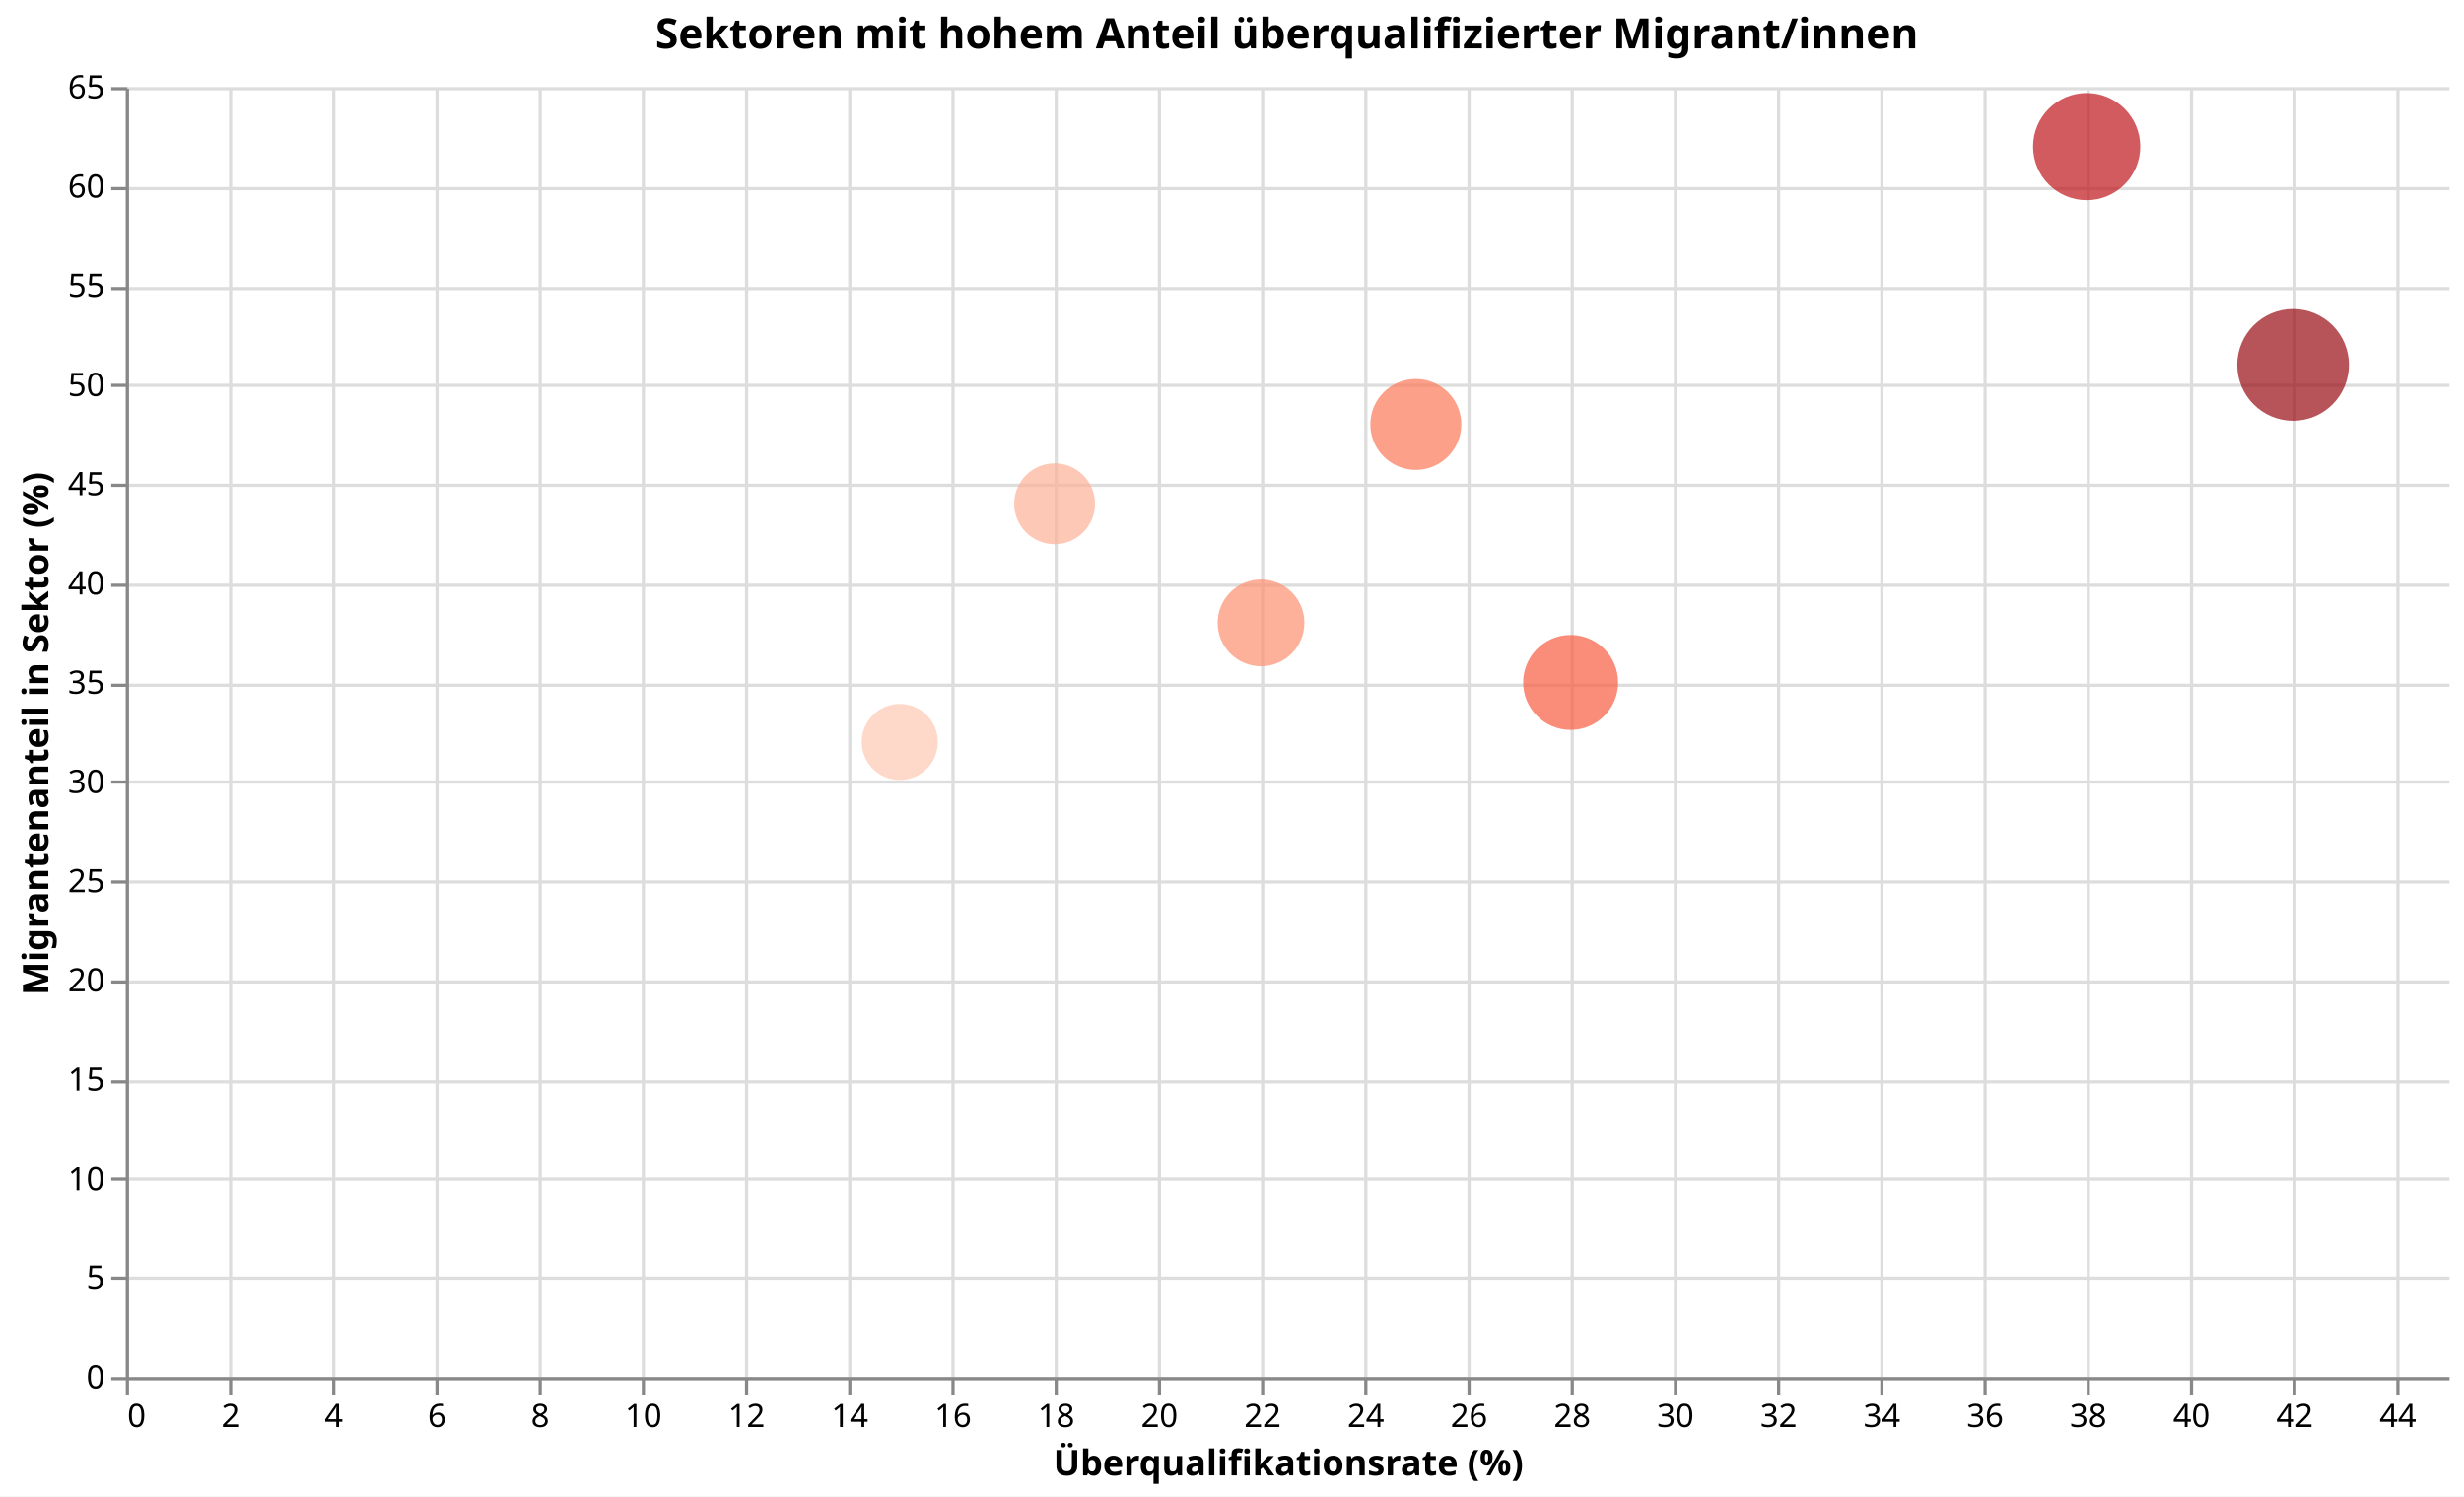
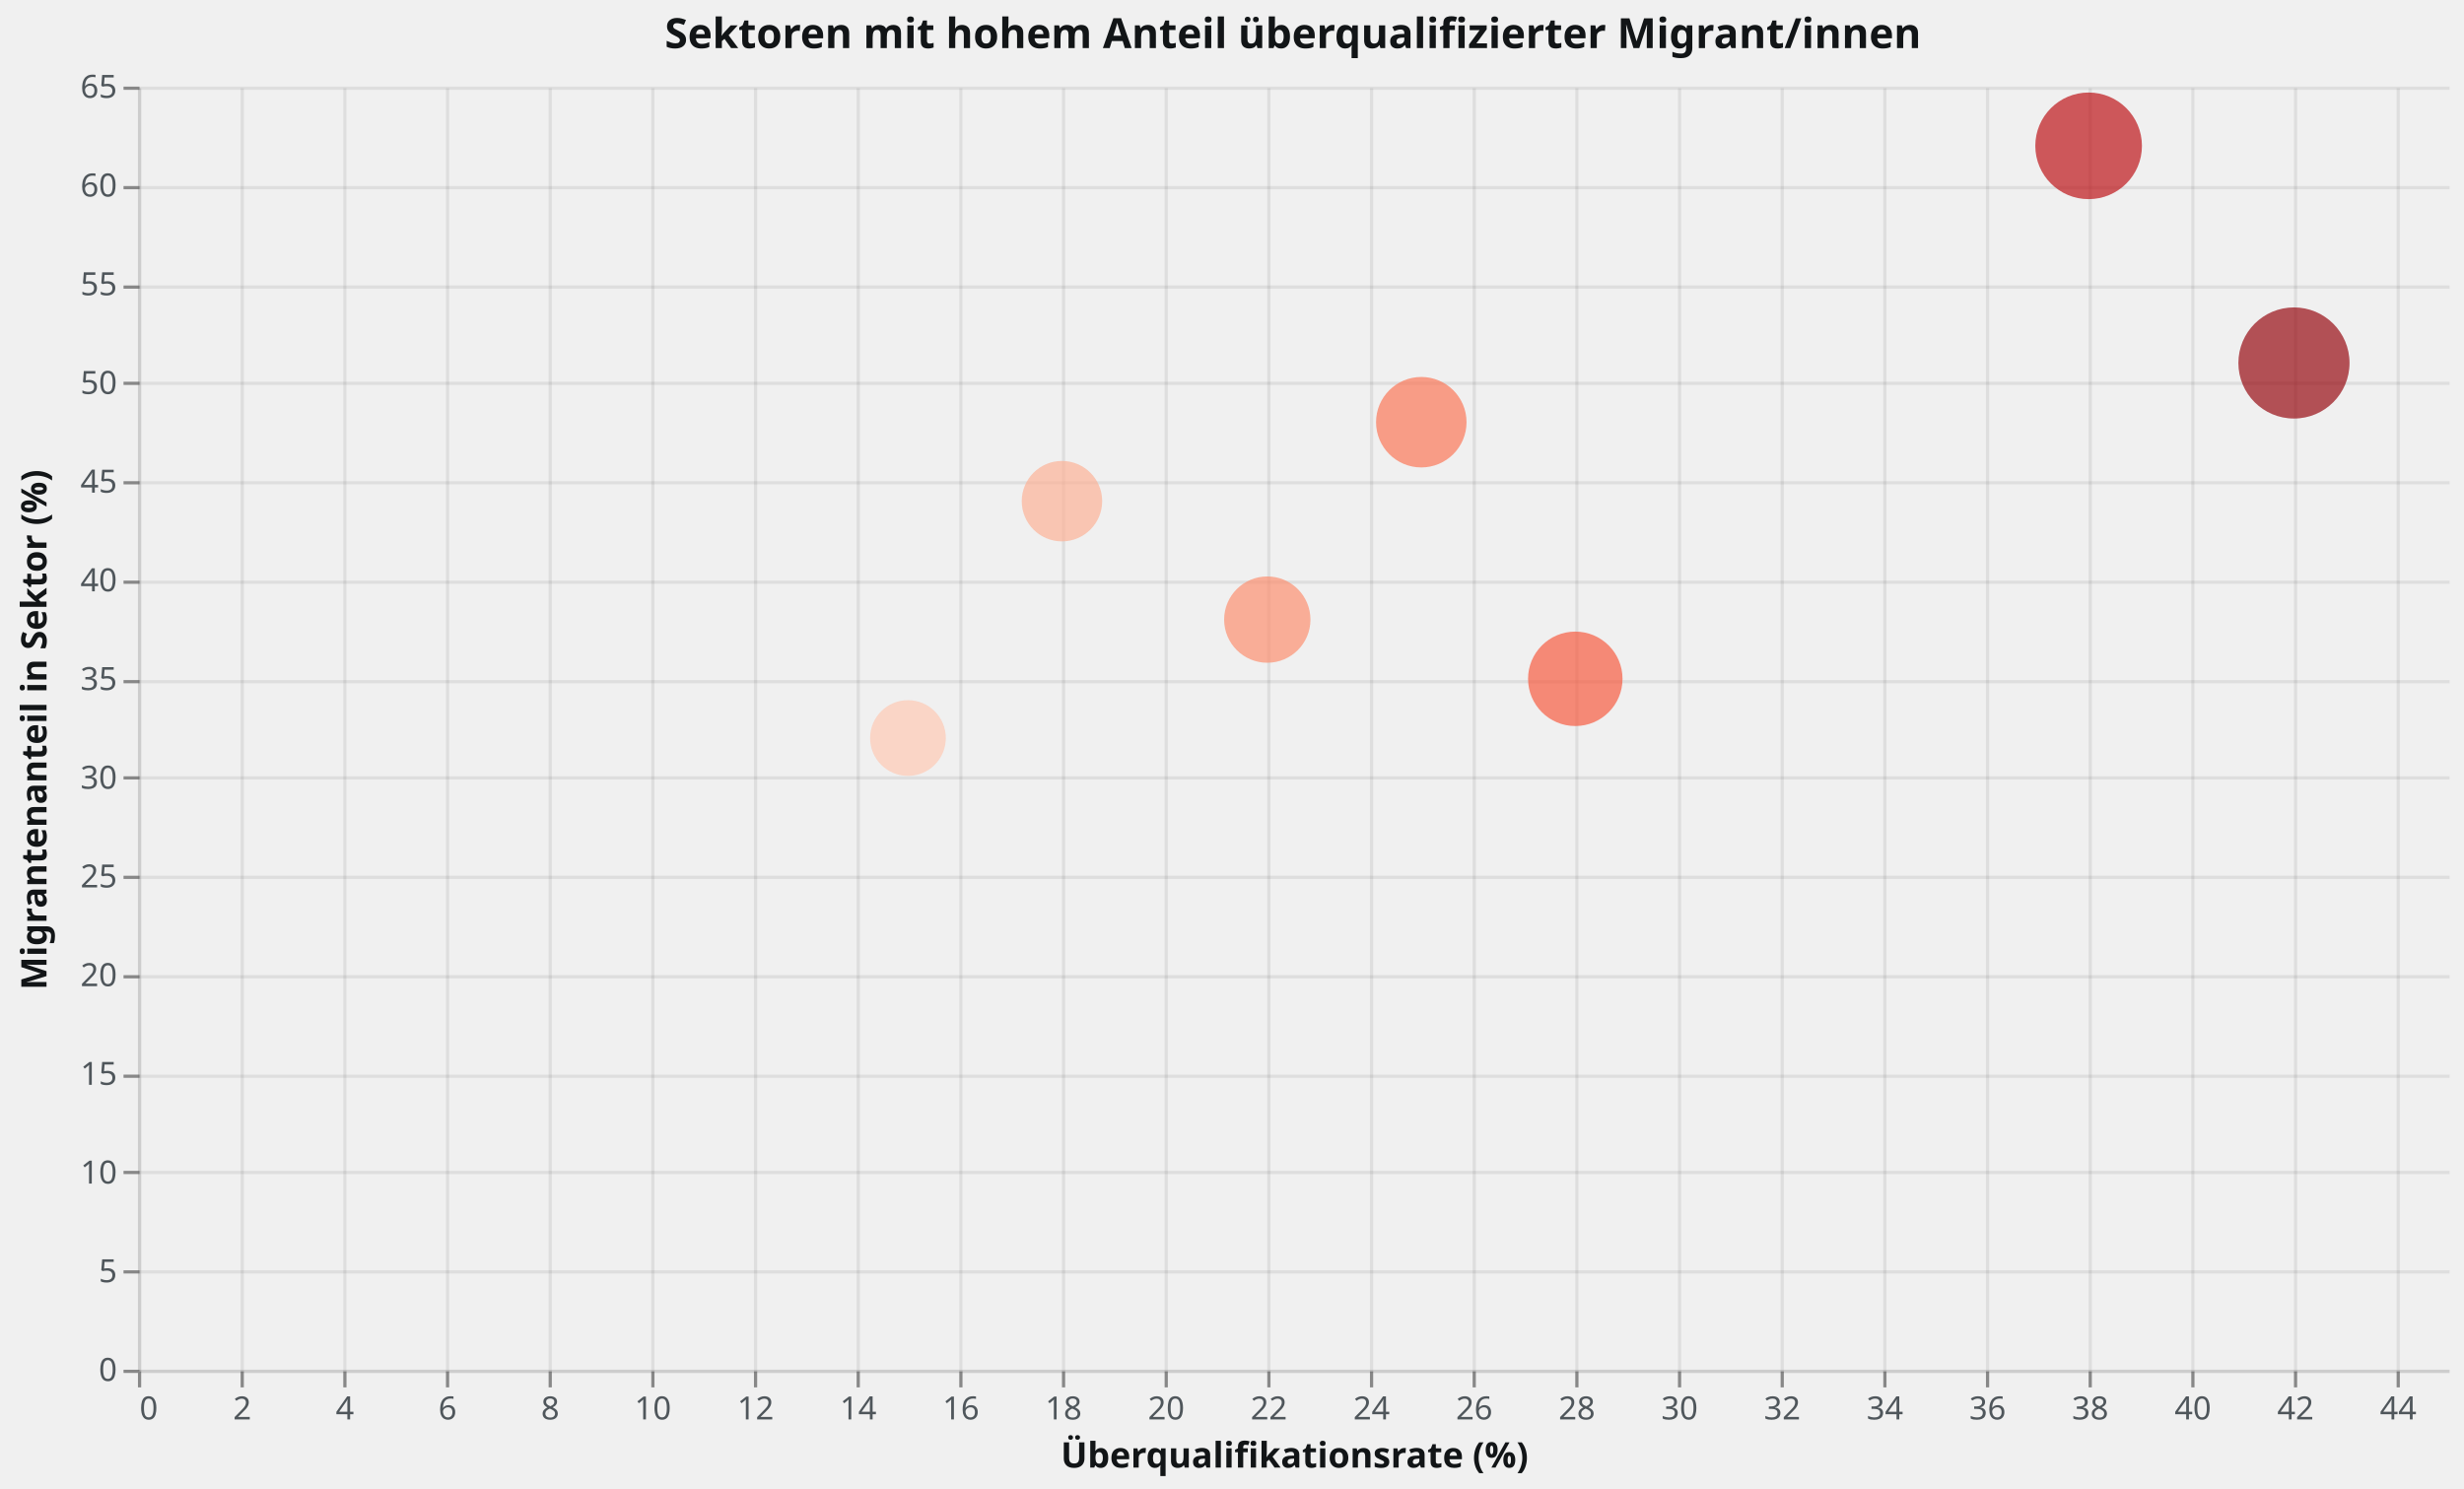
- <svg xmlns="http://www.w3.org/2000/svg" version="1.1" class="marks" width="764" height="464" viewBox="0 0 764 464">
-   <rect width="764" height="464" fill="white" />
-   <g fill="none" stroke-miterlimit="10" transform="translate(39,27)">
+ <svg xmlns="http://www.w3.org/2000/svg" version="1.1" class="marks" width="768" height="464" viewBox="0 0 768 464">
+   <g fill="none" stroke-miterlimit="10" transform="translate(43,27)">
    <g class="mark-group role-frame root" role="graphics-object" aria-roledescription="group mark container">
      <g transform="translate(0,0)">
        <path class="background" aria-hidden="true" d="M0.5,0.5h720v400h-720Z" />
        <g>
          <g class="mark-group role-axis" aria-hidden="true">
            <g transform="translate(0.5,400.5)">
              <path class="background" aria-hidden="true" d="M0,0h0v0h0Z" pointer-events="none" />
              <g>
                <g class="mark-rule role-axis-grid" pointer-events="none">
-                   <line transform="translate(0,-400)" x2="0" y2="400" stroke="#ddd" stroke-width="1" opacity="1" />
-                   <line transform="translate(32,-400)" x2="0" y2="400" stroke="#ddd" stroke-width="1" opacity="1" />
-                   <line transform="translate(64,-400)" x2="0" y2="400" stroke="#ddd" stroke-width="1" opacity="1" />
-                   <line transform="translate(96,-400)" x2="0" y2="400" stroke="#ddd" stroke-width="1" opacity="1" />
-                   <line transform="translate(128,-400)" x2="0" y2="400" stroke="#ddd" stroke-width="1" opacity="1" />
-                   <line transform="translate(160,-400)" x2="0" y2="400" stroke="#ddd" stroke-width="1" opacity="1" />
-                   <line transform="translate(192,-400)" x2="0" y2="400" stroke="#ddd" stroke-width="1" opacity="1" />
-                   <line transform="translate(224,-400)" x2="0" y2="400" stroke="#ddd" stroke-width="1" opacity="1" />
-                   <line transform="translate(256,-400)" x2="0" y2="400" stroke="#ddd" stroke-width="1" opacity="1" />
-                   <line transform="translate(288,-400)" x2="0" y2="400" stroke="#ddd" stroke-width="1" opacity="1" />
-                   <line transform="translate(320,-400)" x2="0" y2="400" stroke="#ddd" stroke-width="1" opacity="1" />
-                   <line transform="translate(352,-400)" x2="0" y2="400" stroke="#ddd" stroke-width="1" opacity="1" />
-                   <line transform="translate(384,-400)" x2="0" y2="400" stroke="#ddd" stroke-width="1" opacity="1" />
-                   <line transform="translate(416,-400)" x2="0" y2="400" stroke="#ddd" stroke-width="1" opacity="1" />
-                   <line transform="translate(448,-400)" x2="0" y2="400" stroke="#ddd" stroke-width="1" opacity="1" />
-                   <line transform="translate(480,-400)" x2="0" y2="400" stroke="#ddd" stroke-width="1" opacity="1" />
-                   <line transform="translate(512,-400)" x2="0" y2="400" stroke="#ddd" stroke-width="1" opacity="1" />
-                   <line transform="translate(544,-400)" x2="0" y2="400" stroke="#ddd" stroke-width="1" opacity="1" />
-                   <line transform="translate(576,-400)" x2="0" y2="400" stroke="#ddd" stroke-width="1" opacity="1" />
-                   <line transform="translate(608,-400)" x2="0" y2="400" stroke="#ddd" stroke-width="1" opacity="1" />
-                   <line transform="translate(640,-400)" x2="0" y2="400" stroke="#ddd" stroke-width="1" opacity="1" />
-                   <line transform="translate(672,-400)" x2="0" y2="400" stroke="#ddd" stroke-width="1" opacity="1" />
-                   <line transform="translate(704,-400)" x2="0" y2="400" stroke="#ddd" stroke-width="1" opacity="1" />
+                   <line transform="translate(0,-400)" x2="0" y2="400" stroke="rgba(18,21,23,0.08)" stroke-width="1" opacity="1" />
+                   <line transform="translate(32,-400)" x2="0" y2="400" stroke="rgba(18,21,23,0.08)" stroke-width="1" opacity="1" />
+                   <line transform="translate(64,-400)" x2="0" y2="400" stroke="rgba(18,21,23,0.08)" stroke-width="1" opacity="1" />
+                   <line transform="translate(96,-400)" x2="0" y2="400" stroke="rgba(18,21,23,0.08)" stroke-width="1" opacity="1" />
+                   <line transform="translate(128,-400)" x2="0" y2="400" stroke="rgba(18,21,23,0.08)" stroke-width="1" opacity="1" />
+                   <line transform="translate(160,-400)" x2="0" y2="400" stroke="rgba(18,21,23,0.08)" stroke-width="1" opacity="1" />
+                   <line transform="translate(192,-400)" x2="0" y2="400" stroke="rgba(18,21,23,0.08)" stroke-width="1" opacity="1" />
+                   <line transform="translate(224,-400)" x2="0" y2="400" stroke="rgba(18,21,23,0.08)" stroke-width="1" opacity="1" />
+                   <line transform="translate(256,-400)" x2="0" y2="400" stroke="rgba(18,21,23,0.08)" stroke-width="1" opacity="1" />
+                   <line transform="translate(288,-400)" x2="0" y2="400" stroke="rgba(18,21,23,0.08)" stroke-width="1" opacity="1" />
+                   <line transform="translate(320,-400)" x2="0" y2="400" stroke="rgba(18,21,23,0.08)" stroke-width="1" opacity="1" />
+                   <line transform="translate(352,-400)" x2="0" y2="400" stroke="rgba(18,21,23,0.08)" stroke-width="1" opacity="1" />
+                   <line transform="translate(384,-400)" x2="0" y2="400" stroke="rgba(18,21,23,0.08)" stroke-width="1" opacity="1" />
+                   <line transform="translate(416,-400)" x2="0" y2="400" stroke="rgba(18,21,23,0.08)" stroke-width="1" opacity="1" />
+                   <line transform="translate(448,-400)" x2="0" y2="400" stroke="rgba(18,21,23,0.08)" stroke-width="1" opacity="1" />
+                   <line transform="translate(480,-400)" x2="0" y2="400" stroke="rgba(18,21,23,0.08)" stroke-width="1" opacity="1" />
+                   <line transform="translate(512,-400)" x2="0" y2="400" stroke="rgba(18,21,23,0.08)" stroke-width="1" opacity="1" />
+                   <line transform="translate(544,-400)" x2="0" y2="400" stroke="rgba(18,21,23,0.08)" stroke-width="1" opacity="1" />
+                   <line transform="translate(576,-400)" x2="0" y2="400" stroke="rgba(18,21,23,0.08)" stroke-width="1" opacity="1" />
+                   <line transform="translate(608,-400)" x2="0" y2="400" stroke="rgba(18,21,23,0.08)" stroke-width="1" opacity="1" />
+                   <line transform="translate(640,-400)" x2="0" y2="400" stroke="rgba(18,21,23,0.08)" stroke-width="1" opacity="1" />
+                   <line transform="translate(672,-400)" x2="0" y2="400" stroke="rgba(18,21,23,0.08)" stroke-width="1" opacity="1" />
+                   <line transform="translate(704,-400)" x2="0" y2="400" stroke="rgba(18,21,23,0.08)" stroke-width="1" opacity="1" />
                </g>
              </g>
              <path class="foreground" aria-hidden="true" d="" pointer-events="none" display="none" />
            </g>
          </g>
          <g class="mark-group role-axis" aria-hidden="true">
            <g transform="translate(0.5,0.5)">
              <path class="background" aria-hidden="true" d="M0,0h0v0h0Z" pointer-events="none" />
              <g>
                <g class="mark-rule role-axis-grid" pointer-events="none">
-                   <line transform="translate(0,400)" x2="720" y2="0" stroke="#ddd" stroke-width="1" opacity="1" />
-                   <line transform="translate(0,369)" x2="720" y2="0" stroke="#ddd" stroke-width="1" opacity="1" />
-                   <line transform="translate(0,338)" x2="720" y2="0" stroke="#ddd" stroke-width="1" opacity="1" />
-                   <line transform="translate(0,308)" x2="720" y2="0" stroke="#ddd" stroke-width="1" opacity="1" />
-                   <line transform="translate(0,277)" x2="720" y2="0" stroke="#ddd" stroke-width="1" opacity="1" />
-                   <line transform="translate(0,246)" x2="720" y2="0" stroke="#ddd" stroke-width="1" opacity="1" />
-                   <line transform="translate(0,215)" x2="720" y2="0" stroke="#ddd" stroke-width="1" opacity="1" />
-                   <line transform="translate(0,185)" x2="720" y2="0" stroke="#ddd" stroke-width="1" opacity="1" />
-                   <line transform="translate(0,154)" x2="720" y2="0" stroke="#ddd" stroke-width="1" opacity="1" />
-                   <line transform="translate(0,123)" x2="720" y2="0" stroke="#ddd" stroke-width="1" opacity="1" />
-                   <line transform="translate(0,92)" x2="720" y2="0" stroke="#ddd" stroke-width="1" opacity="1" />
-                   <line transform="translate(0,62)" x2="720" y2="0" stroke="#ddd" stroke-width="1" opacity="1" />
-                   <line transform="translate(0,31)" x2="720" y2="0" stroke="#ddd" stroke-width="1" opacity="1" />
-                   <line transform="translate(0,0)" x2="720" y2="0" stroke="#ddd" stroke-width="1" opacity="1" />
+                   <line transform="translate(0,400)" x2="720" y2="0" stroke="rgba(18,21,23,0.08)" stroke-width="1" opacity="1" />
+                   <line transform="translate(0,369)" x2="720" y2="0" stroke="rgba(18,21,23,0.08)" stroke-width="1" opacity="1" />
+                   <line transform="translate(0,338)" x2="720" y2="0" stroke="rgba(18,21,23,0.08)" stroke-width="1" opacity="1" />
+                   <line transform="translate(0,308)" x2="720" y2="0" stroke="rgba(18,21,23,0.08)" stroke-width="1" opacity="1" />
+                   <line transform="translate(0,277)" x2="720" y2="0" stroke="rgba(18,21,23,0.08)" stroke-width="1" opacity="1" />
+                   <line transform="translate(0,246)" x2="720" y2="0" stroke="rgba(18,21,23,0.08)" stroke-width="1" opacity="1" />
+                   <line transform="translate(0,215)" x2="720" y2="0" stroke="rgba(18,21,23,0.08)" stroke-width="1" opacity="1" />
+                   <line transform="translate(0,185)" x2="720" y2="0" stroke="rgba(18,21,23,0.08)" stroke-width="1" opacity="1" />
+                   <line transform="translate(0,154)" x2="720" y2="0" stroke="rgba(18,21,23,0.08)" stroke-width="1" opacity="1" />
+                   <line transform="translate(0,123)" x2="720" y2="0" stroke="rgba(18,21,23,0.08)" stroke-width="1" opacity="1" />
+                   <line transform="translate(0,92)" x2="720" y2="0" stroke="rgba(18,21,23,0.08)" stroke-width="1" opacity="1" />
+                   <line transform="translate(0,62)" x2="720" y2="0" stroke="rgba(18,21,23,0.08)" stroke-width="1" opacity="1" />
+                   <line transform="translate(0,31)" x2="720" y2="0" stroke="rgba(18,21,23,0.08)" stroke-width="1" opacity="1" />
+                   <line transform="translate(0,0)" x2="720" y2="0" stroke="rgba(18,21,23,0.08)" stroke-width="1" opacity="1" />
                </g>
              </g>
              <path class="foreground" aria-hidden="true" d="" pointer-events="none" display="none" />
            </g>
          </g>
          <g class="mark-group role-axis" role="graphics-symbol" aria-roledescription="axis" aria-label="X-axis titled 'Überqualifikationsrate (%)' for a linear scale with values from 0 to 45">
            <g transform="translate(0.5,400.5)">
              <path class="background" aria-hidden="true" d="M0,0h0v0h0Z" pointer-events="none" />
              <g>
                <g class="mark-rule role-axis-tick" pointer-events="none">
                  <line transform="translate(0,0)" x2="0" y2="5" stroke="#888" stroke-width="1" opacity="1" />
                  <line transform="translate(32,0)" x2="0" y2="5" stroke="#888" stroke-width="1" opacity="1" />
                  <line transform="translate(64,0)" x2="0" y2="5" stroke="#888" stroke-width="1" opacity="1" />
                  <line transform="translate(96,0)" x2="0" y2="5" stroke="#888" stroke-width="1" opacity="1" />
                  <line transform="translate(128,0)" x2="0" y2="5" stroke="#888" stroke-width="1" opacity="1" />
                  <line transform="translate(160,0)" x2="0" y2="5" stroke="#888" stroke-width="1" opacity="1" />
                  <line transform="translate(192,0)" x2="0" y2="5" stroke="#888" stroke-width="1" opacity="1" />
                  <line transform="translate(224,0)" x2="0" y2="5" stroke="#888" stroke-width="1" opacity="1" />
                  <line transform="translate(256,0)" x2="0" y2="5" stroke="#888" stroke-width="1" opacity="1" />
                  <line transform="translate(288,0)" x2="0" y2="5" stroke="#888" stroke-width="1" opacity="1" />
                  <line transform="translate(320,0)" x2="0" y2="5" stroke="#888" stroke-width="1" opacity="1" />
                  <line transform="translate(352,0)" x2="0" y2="5" stroke="#888" stroke-width="1" opacity="1" />
                  <line transform="translate(384,0)" x2="0" y2="5" stroke="#888" stroke-width="1" opacity="1" />
                  <line transform="translate(416,0)" x2="0" y2="5" stroke="#888" stroke-width="1" opacity="1" />
                  <line transform="translate(448,0)" x2="0" y2="5" stroke="#888" stroke-width="1" opacity="1" />
                  <line transform="translate(480,0)" x2="0" y2="5" stroke="#888" stroke-width="1" opacity="1" />
                  <line transform="translate(512,0)" x2="0" y2="5" stroke="#888" stroke-width="1" opacity="1" />
                  <line transform="translate(544,0)" x2="0" y2="5" stroke="#888" stroke-width="1" opacity="1" />
                  <line transform="translate(576,0)" x2="0" y2="5" stroke="#888" stroke-width="1" opacity="1" />
                  <line transform="translate(608,0)" x2="0" y2="5" stroke="#888" stroke-width="1" opacity="1" />
                  <line transform="translate(640,0)" x2="0" y2="5" stroke="#888" stroke-width="1" opacity="1" />
                  <line transform="translate(672,0)" x2="0" y2="5" stroke="#888" stroke-width="1" opacity="1" />
                  <line transform="translate(704,0)" x2="0" y2="5" stroke="#888" stroke-width="1" opacity="1" />
                </g>
                <g class="mark-text role-axis-label" pointer-events="none">
-                   <text text-anchor="start" transform="translate(0,15)" font-family="Switzer, system-ui, sans-serif" font-size="10px" fill="#000" opacity="1">0</text>
-                   <text text-anchor="middle" transform="translate(32,15)" font-family="Switzer, system-ui, sans-serif" font-size="10px" fill="#000" opacity="1">2</text>
-                   <text text-anchor="middle" transform="translate(64,15)" font-family="Switzer, system-ui, sans-serif" font-size="10px" fill="#000" opacity="1">4</text>
-                   <text text-anchor="middle" transform="translate(96,15)" font-family="Switzer, system-ui, sans-serif" font-size="10px" fill="#000" opacity="1">6</text>
-                   <text text-anchor="middle" transform="translate(128,15)" font-family="Switzer, system-ui, sans-serif" font-size="10px" fill="#000" opacity="1">8</text>
-                   <text text-anchor="middle" transform="translate(160,15)" font-family="Switzer, system-ui, sans-serif" font-size="10px" fill="#000" opacity="1">10</text>
-                   <text text-anchor="middle" transform="translate(192,15)" font-family="Switzer, system-ui, sans-serif" font-size="10px" fill="#000" opacity="1">12</text>
-                   <text text-anchor="middle" transform="translate(224,15)" font-family="Switzer, system-ui, sans-serif" font-size="10px" fill="#000" opacity="1">14</text>
-                   <text text-anchor="middle" transform="translate(256,15)" font-family="Switzer, system-ui, sans-serif" font-size="10px" fill="#000" opacity="1">16</text>
-                   <text text-anchor="middle" transform="translate(288,15)" font-family="Switzer, system-ui, sans-serif" font-size="10px" fill="#000" opacity="1">18</text>
-                   <text text-anchor="middle" transform="translate(320,15)" font-family="Switzer, system-ui, sans-serif" font-size="10px" fill="#000" opacity="1">20</text>
-                   <text text-anchor="middle" transform="translate(352,15)" font-family="Switzer, system-ui, sans-serif" font-size="10px" fill="#000" opacity="1">22</text>
-                   <text text-anchor="middle" transform="translate(384,15)" font-family="Switzer, system-ui, sans-serif" font-size="10px" fill="#000" opacity="1">24</text>
-                   <text text-anchor="middle" transform="translate(416,15)" font-family="Switzer, system-ui, sans-serif" font-size="10px" fill="#000" opacity="1">26</text>
-                   <text text-anchor="middle" transform="translate(448,15)" font-family="Switzer, system-ui, sans-serif" font-size="10px" fill="#000" opacity="1">28</text>
-                   <text text-anchor="middle" transform="translate(480,15)" font-family="Switzer, system-ui, sans-serif" font-size="10px" fill="#000" opacity="1">30</text>
-                   <text text-anchor="middle" transform="translate(512,15)" font-family="Switzer, system-ui, sans-serif" font-size="10px" fill="#000" opacity="1">32</text>
-                   <text text-anchor="middle" transform="translate(544,15)" font-family="Switzer, system-ui, sans-serif" font-size="10px" fill="#000" opacity="1">34</text>
-                   <text text-anchor="middle" transform="translate(576,15)" font-family="Switzer, system-ui, sans-serif" font-size="10px" fill="#000" opacity="1">36</text>
-                   <text text-anchor="middle" transform="translate(608,15)" font-family="Switzer, system-ui, sans-serif" font-size="10px" fill="#000" opacity="1">38</text>
-                   <text text-anchor="middle" transform="translate(640,15)" font-family="Switzer, system-ui, sans-serif" font-size="10px" fill="#000" opacity="1">40</text>
-                   <text text-anchor="middle" transform="translate(672,15)" font-family="Switzer, system-ui, sans-serif" font-size="10px" fill="#000" opacity="1">42</text>
-                   <text text-anchor="middle" transform="translate(704,15)" font-family="Switzer, system-ui, sans-serif" font-size="10px" fill="#000" opacity="1">44</text>
+                   <text text-anchor="start" transform="translate(0,15)" font-family="Switzer, system-ui, sans-serif" font-size="10px" fill="#4f565b" opacity="1">0</text>
+                   <text text-anchor="middle" transform="translate(32,15)" font-family="Switzer, system-ui, sans-serif" font-size="10px" fill="#4f565b" opacity="1">2</text>
+                   <text text-anchor="middle" transform="translate(64,15)" font-family="Switzer, system-ui, sans-serif" font-size="10px" fill="#4f565b" opacity="1">4</text>
+                   <text text-anchor="middle" transform="translate(96,15)" font-family="Switzer, system-ui, sans-serif" font-size="10px" fill="#4f565b" opacity="1">6</text>
+                   <text text-anchor="middle" transform="translate(128,15)" font-family="Switzer, system-ui, sans-serif" font-size="10px" fill="#4f565b" opacity="1">8</text>
+                   <text text-anchor="middle" transform="translate(160,15)" font-family="Switzer, system-ui, sans-serif" font-size="10px" fill="#4f565b" opacity="1">10</text>
+                   <text text-anchor="middle" transform="translate(192,15)" font-family="Switzer, system-ui, sans-serif" font-size="10px" fill="#4f565b" opacity="1">12</text>
+                   <text text-anchor="middle" transform="translate(224,15)" font-family="Switzer, system-ui, sans-serif" font-size="10px" fill="#4f565b" opacity="1">14</text>
+                   <text text-anchor="middle" transform="translate(256,15)" font-family="Switzer, system-ui, sans-serif" font-size="10px" fill="#4f565b" opacity="1">16</text>
+                   <text text-anchor="middle" transform="translate(288,15)" font-family="Switzer, system-ui, sans-serif" font-size="10px" fill="#4f565b" opacity="1">18</text>
+                   <text text-anchor="middle" transform="translate(320,15)" font-family="Switzer, system-ui, sans-serif" font-size="10px" fill="#4f565b" opacity="1">20</text>
+                   <text text-anchor="middle" transform="translate(352,15)" font-family="Switzer, system-ui, sans-serif" font-size="10px" fill="#4f565b" opacity="1">22</text>
+                   <text text-anchor="middle" transform="translate(384,15)" font-family="Switzer, system-ui, sans-serif" font-size="10px" fill="#4f565b" opacity="1">24</text>
+                   <text text-anchor="middle" transform="translate(416,15)" font-family="Switzer, system-ui, sans-serif" font-size="10px" fill="#4f565b" opacity="1">26</text>
+                   <text text-anchor="middle" transform="translate(448,15)" font-family="Switzer, system-ui, sans-serif" font-size="10px" fill="#4f565b" opacity="1">28</text>
+                   <text text-anchor="middle" transform="translate(480,15)" font-family="Switzer, system-ui, sans-serif" font-size="10px" fill="#4f565b" opacity="1">30</text>
+                   <text text-anchor="middle" transform="translate(512,15)" font-family="Switzer, system-ui, sans-serif" font-size="10px" fill="#4f565b" opacity="1">32</text>
+                   <text text-anchor="middle" transform="translate(544,15)" font-family="Switzer, system-ui, sans-serif" font-size="10px" fill="#4f565b" opacity="1">34</text>
+                   <text text-anchor="middle" transform="translate(576,15)" font-family="Switzer, system-ui, sans-serif" font-size="10px" fill="#4f565b" opacity="1">36</text>
+                   <text text-anchor="middle" transform="translate(608,15)" font-family="Switzer, system-ui, sans-serif" font-size="10px" fill="#4f565b" opacity="1">38</text>
+                   <text text-anchor="middle" transform="translate(640,15)" font-family="Switzer, system-ui, sans-serif" font-size="10px" fill="#4f565b" opacity="1">40</text>
+                   <text text-anchor="middle" transform="translate(672,15)" font-family="Switzer, system-ui, sans-serif" font-size="10px" fill="#4f565b" opacity="1">42</text>
+                   <text text-anchor="middle" transform="translate(704,15)" font-family="Switzer, system-ui, sans-serif" font-size="10px" fill="#4f565b" opacity="1">44</text>
                </g>
                <g class="mark-rule role-axis-domain" pointer-events="none">
-                   <line transform="translate(0,0)" x2="720" y2="0" stroke="#888" stroke-width="1" opacity="1" />
+                   <line transform="translate(0,0)" x2="720" y2="0" stroke="rgba(0,0,0,0.08)" stroke-width="1" opacity="1" />
                </g>
                <g class="mark-text role-axis-title" pointer-events="none">
-                   <text text-anchor="middle" transform="translate(360,30)" font-family="Switzer, system-ui, sans-serif" font-size="11px" font-weight="bold" fill="#000" opacity="1">Überqualifikationsrate (%)</text>
+                   <text text-anchor="middle" transform="translate(360,30)" font-family="Switzer, system-ui, sans-serif" font-size="11px" font-weight="bold" fill="#121517" opacity="1">Überqualifikationsrate (%)</text>
                </g>
              </g>
              <path class="foreground" aria-hidden="true" d="" pointer-events="none" display="none" />
            </g>
          </g>
          <g class="mark-group role-axis" role="graphics-symbol" aria-roledescription="axis" aria-label="Y-axis titled 'Migrantenanteil in Sektor (%)' for a linear scale with values from 0 to 65">
            <g transform="translate(0.5,0.5)">
              <path class="background" aria-hidden="true" d="M0,0h0v0h0Z" pointer-events="none" />
              <g>
                <g class="mark-rule role-axis-tick" pointer-events="none">
                  <line transform="translate(0,400)" x2="-5" y2="0" stroke="#888" stroke-width="1" opacity="1" />
                  <line transform="translate(0,369)" x2="-5" y2="0" stroke="#888" stroke-width="1" opacity="1" />
                  <line transform="translate(0,338)" x2="-5" y2="0" stroke="#888" stroke-width="1" opacity="1" />
                  <line transform="translate(0,308)" x2="-5" y2="0" stroke="#888" stroke-width="1" opacity="1" />
                  <line transform="translate(0,277)" x2="-5" y2="0" stroke="#888" stroke-width="1" opacity="1" />
                  <line transform="translate(0,246)" x2="-5" y2="0" stroke="#888" stroke-width="1" opacity="1" />
                  <line transform="translate(0,215)" x2="-5" y2="0" stroke="#888" stroke-width="1" opacity="1" />
                  <line transform="translate(0,185)" x2="-5" y2="0" stroke="#888" stroke-width="1" opacity="1" />
                  <line transform="translate(0,154)" x2="-5" y2="0" stroke="#888" stroke-width="1" opacity="1" />
                  <line transform="translate(0,123)" x2="-5" y2="0" stroke="#888" stroke-width="1" opacity="1" />
                  <line transform="translate(0,92)" x2="-5" y2="0" stroke="#888" stroke-width="1" opacity="1" />
                  <line transform="translate(0,62)" x2="-5" y2="0" stroke="#888" stroke-width="1" opacity="1" />
                  <line transform="translate(0,31)" x2="-5" y2="0" stroke="#888" stroke-width="1" opacity="1" />
                  <line transform="translate(0,0)" x2="-5" y2="0" stroke="#888" stroke-width="1" opacity="1" />
                </g>
                <g class="mark-text role-axis-label" pointer-events="none">
-                   <text text-anchor="end" transform="translate(-7,403)" font-family="Switzer, system-ui, sans-serif" font-size="10px" fill="#000" opacity="1">0</text>
-                   <text text-anchor="end" transform="translate(-7,372.2308)" font-family="Switzer, system-ui, sans-serif" font-size="10px" fill="#000" opacity="1">5</text>
-                   <text text-anchor="end" transform="translate(-7,341.4615)" font-family="Switzer, system-ui, sans-serif" font-size="10px" fill="#000" opacity="1">10</text>
-                   <text text-anchor="end" transform="translate(-7,310.6923)" font-family="Switzer, system-ui, sans-serif" font-size="10px" fill="#000" opacity="1">15</text>
-                   <text text-anchor="end" transform="translate(-7,279.9231)" font-family="Switzer, system-ui, sans-serif" font-size="10px" fill="#000" opacity="1">20</text>
-                   <text text-anchor="end" transform="translate(-7,249.1538)" font-family="Switzer, system-ui, sans-serif" font-size="10px" fill="#000" opacity="1">25</text>
-                   <text text-anchor="end" transform="translate(-7,218.3846)" font-family="Switzer, system-ui, sans-serif" font-size="10px" fill="#000" opacity="1">30</text>
-                   <text text-anchor="end" transform="translate(-7,187.6154)" font-family="Switzer, system-ui, sans-serif" font-size="10px" fill="#000" opacity="1">35</text>
-                   <text text-anchor="end" transform="translate(-7,156.8462)" font-family="Switzer, system-ui, sans-serif" font-size="10px" fill="#000" opacity="1">40</text>
-                   <text text-anchor="end" transform="translate(-7,126.0769)" font-family="Switzer, system-ui, sans-serif" font-size="10px" fill="#000" opacity="1">45</text>
-                   <text text-anchor="end" transform="translate(-7,95.30769)" font-family="Switzer, system-ui, sans-serif" font-size="10px" fill="#000" opacity="1">50</text>
-                   <text text-anchor="end" transform="translate(-7,64.53846)" font-family="Switzer, system-ui, sans-serif" font-size="10px" fill="#000" opacity="1">55</text>
-                   <text text-anchor="end" transform="translate(-7,33.76923)" font-family="Switzer, system-ui, sans-serif" font-size="10px" fill="#000" opacity="1">60</text>
-                   <text text-anchor="end" transform="translate(-7,3)" font-family="Switzer, system-ui, sans-serif" font-size="10px" fill="#000" opacity="1">65</text>
+                   <text text-anchor="end" transform="translate(-7,403)" font-family="Switzer, system-ui, sans-serif" font-size="10px" fill="#4f565b" opacity="1">0</text>
+                   <text text-anchor="end" transform="translate(-7,372.2308)" font-family="Switzer, system-ui, sans-serif" font-size="10px" fill="#4f565b" opacity="1">5</text>
+                   <text text-anchor="end" transform="translate(-7,341.4615)" font-family="Switzer, system-ui, sans-serif" font-size="10px" fill="#4f565b" opacity="1">10</text>
+                   <text text-anchor="end" transform="translate(-7,310.6923)" font-family="Switzer, system-ui, sans-serif" font-size="10px" fill="#4f565b" opacity="1">15</text>
+                   <text text-anchor="end" transform="translate(-7,279.9231)" font-family="Switzer, system-ui, sans-serif" font-size="10px" fill="#4f565b" opacity="1">20</text>
+                   <text text-anchor="end" transform="translate(-7,249.1538)" font-family="Switzer, system-ui, sans-serif" font-size="10px" fill="#4f565b" opacity="1">25</text>
+                   <text text-anchor="end" transform="translate(-7,218.3846)" font-family="Switzer, system-ui, sans-serif" font-size="10px" fill="#4f565b" opacity="1">30</text>
+                   <text text-anchor="end" transform="translate(-7,187.6154)" font-family="Switzer, system-ui, sans-serif" font-size="10px" fill="#4f565b" opacity="1">35</text>
+                   <text text-anchor="end" transform="translate(-7,156.8462)" font-family="Switzer, system-ui, sans-serif" font-size="10px" fill="#4f565b" opacity="1">40</text>
+                   <text text-anchor="end" transform="translate(-7,126.0769)" font-family="Switzer, system-ui, sans-serif" font-size="10px" fill="#4f565b" opacity="1">45</text>
+                   <text text-anchor="end" transform="translate(-7,95.30769)" font-family="Switzer, system-ui, sans-serif" font-size="10px" fill="#4f565b" opacity="1">50</text>
+                   <text text-anchor="end" transform="translate(-7,64.53846)" font-family="Switzer, system-ui, sans-serif" font-size="10px" fill="#4f565b" opacity="1">55</text>
+                   <text text-anchor="end" transform="translate(-7,33.76923)" font-family="Switzer, system-ui, sans-serif" font-size="10px" fill="#4f565b" opacity="1">60</text>
+                   <text text-anchor="end" transform="translate(-7,3)" font-family="Switzer, system-ui, sans-serif" font-size="10px" fill="#4f565b" opacity="1">65</text>
                </g>
                <g class="mark-rule role-axis-domain" pointer-events="none">
-                   <line transform="translate(0,400)" x2="0" y2="-400" stroke="#888" stroke-width="1" opacity="1" />
+                   <line transform="translate(0,400)" x2="0" y2="-400" stroke="rgba(0,0,0,0.08)" stroke-width="1" opacity="1" />
                </g>
                <g class="mark-text role-axis-title" pointer-events="none">
-                   <text text-anchor="middle" transform="translate(-22.52,200) rotate(-90) translate(0,-2)" font-family="Switzer, system-ui, sans-serif" font-size="11px" font-weight="bold" fill="#000" opacity="1">Migrantenanteil in Sektor (%)</text>
+                   <text text-anchor="middle" transform="translate(-27,200) rotate(-90) translate(0,-2)" font-family="Switzer, system-ui, sans-serif" font-size="11px" font-weight="bold" fill="#121517" opacity="1">Migrantenanteil in Sektor (%)</text>
                </g>
              </g>
              <path class="foreground" aria-hidden="true" d="" pointer-events="none" display="none" />
            </g>
          </g>
          <g class="mark-symbol role-mark marks" role="graphics-object" aria-roledescription="symbol mark container">
            <path aria-label="Überqualifikationsrate (%): 42; Migrantenanteil in Sektor (%): 51; Anteil überqualifiziert %: 42; Sektor: Gastgewerbe, Beherbergung" role="graphics-symbol" aria-roledescription="circle" transform="translate(672,86.15385)" d="M17.321,0A17.321,17.321,0,1,1,-17.321,0A17.321,17.321,0,1,1,17.321,0" fill="rgb(151, 11, 19)" stroke-width="2" opacity="0.7" />
            <path aria-label="Überqualifikationsrate (%): 38; Migrantenanteil in Sektor (%): 62; Anteil überqualifiziert %: 38; Sektor: Reinigung, Hauswirtschaft" role="graphics-symbol" aria-roledescription="circle" transform="translate(608,18.46154)" d="M16.619,0A16.619,16.619,0,1,1,-16.619,0A16.619,16.619,0,1,1,16.619,0" fill="rgb(189, 22, 26)" stroke-width="2" opacity="0.7" />
            <path aria-label="Überqualifikationsrate (%): 28; Migrantenanteil in Sektor (%): 35; Anteil überqualifiziert %: 28; Sektor: Detailhandel" role="graphics-symbol" aria-roledescription="circle" transform="translate(448,184.6154)" d="M14.72,0A14.72,14.72,0,1,1,-14.72,0A14.72,14.72,0,1,1,14.72,0" fill="rgb(247, 92, 66)" stroke-width="2" opacity="0.7" />
            <path aria-label="Überqualifikationsrate (%): 25; Migrantenanteil in Sektor (%): 48; Anteil überqualifiziert %: 25; Sektor: Lagerei, Logistik" role="graphics-symbol" aria-roledescription="circle" transform="translate(400,104.6154)" d="M14.1,0A14.1,14.1,0,1,1,-14.1,0A14.1,14.1,0,1,1,14.1,0" fill="rgb(251, 119, 88)" stroke-width="2" opacity="0.7" />
            <path aria-label="Überqualifikationsrate (%): 22; Migrantenanteil in Sektor (%): 38; Anteil überqualifiziert %: 22; Sektor: Gesundheit (Pflege)" role="graphics-symbol" aria-roledescription="circle" transform="translate(352,166.1538)" d="M13.452,0A13.452,13.452,0,1,1,-13.452,0A13.452,13.452,0,1,1,13.452,0" fill="rgb(252, 144, 113)" stroke-width="2" opacity="0.7" />
            <path aria-label="Überqualifikationsrate (%): 18; Migrantenanteil in Sektor (%): 44; Anteil überqualifiziert %: 18; Sektor: Baugewerbe" role="graphics-symbol" aria-roledescription="circle" transform="translate(288,129.2308)" d="M12.536,0A12.536,12.536,0,1,1,-12.536,0A12.536,12.536,0,1,1,12.536,0" fill="rgb(252, 178, 151)" stroke-width="2" opacity="0.7" />
            <path aria-label="Überqualifikationsrate (%): 15; Migrantenanteil in Sektor (%): 32; Anteil überqualifiziert %: 15; Sektor: Industrie, Produktion" role="graphics-symbol" aria-roledescription="circle" transform="translate(240,203.0769)" d="M11.802,0A11.802,11.802,0,1,1,-11.802,0A11.802,11.802,0,1,1,11.802,0" fill="rgb(253, 201, 180)" stroke-width="2" opacity="0.7" />
          </g>
          <g class="mark-group role-title">
            <g transform="translate(360,-22)">
              <path class="background" aria-hidden="true" d="M0,0h0v0h0Z" pointer-events="none" />
              <g>
                <g class="mark-text role-title-text" role="graphics-symbol" aria-roledescription="title" aria-label="Title text 'Sektoren mit hohem Anteil überqualifizierter Migrant/innen'" pointer-events="none">
-                   <text text-anchor="middle" transform="translate(0,10)" font-family="Switzer, system-ui, sans-serif" font-size="13px" font-weight="bold" fill="#000" opacity="1">Sektoren mit hohem Anteil überqualifizierter Migrant/innen</text>
+                   <text text-anchor="middle" transform="translate(0,10)" font-family="Switzer, system-ui, sans-serif" font-size="13px" font-weight="bold" fill="#121517" opacity="1">Sektoren mit hohem Anteil überqualifizierter Migrant/innen</text>
                </g>
              </g>
              <path class="foreground" aria-hidden="true" d="" pointer-events="none" display="none" />
            </g>
          </g>
        </g>
        <path class="foreground" aria-hidden="true" d="" display="none" />
      </g>
    </g>
  </g>
</svg>
